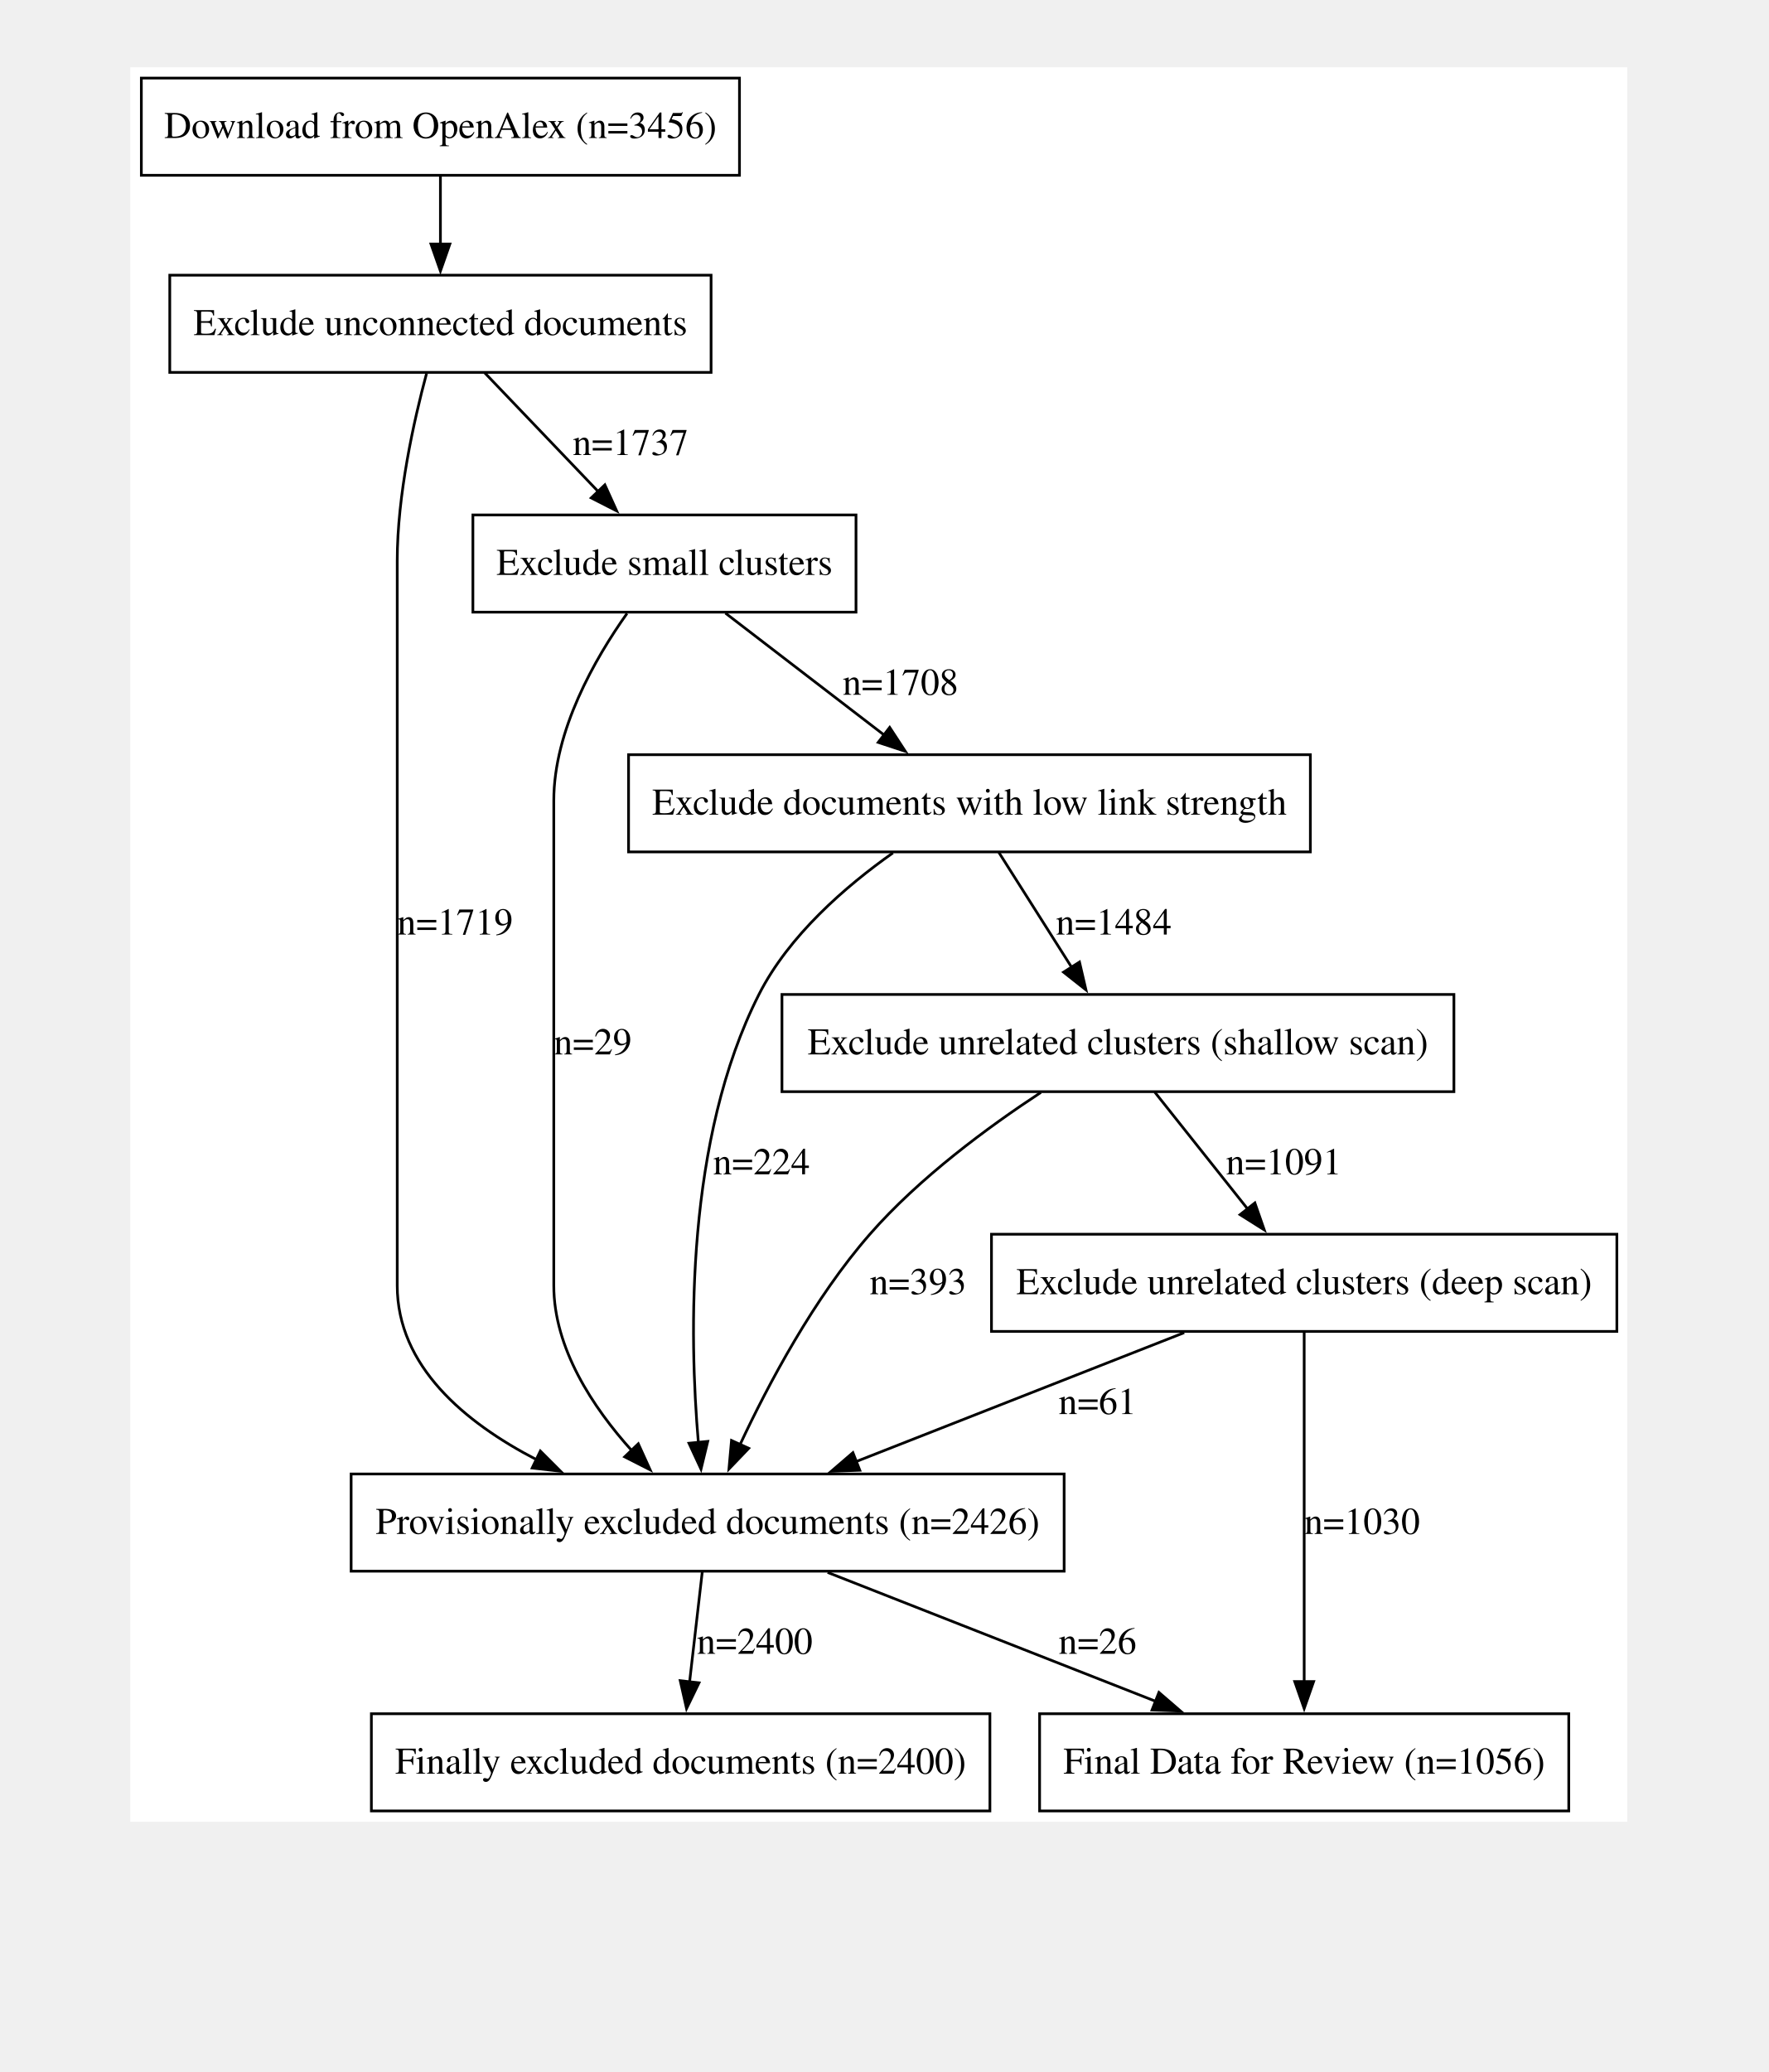
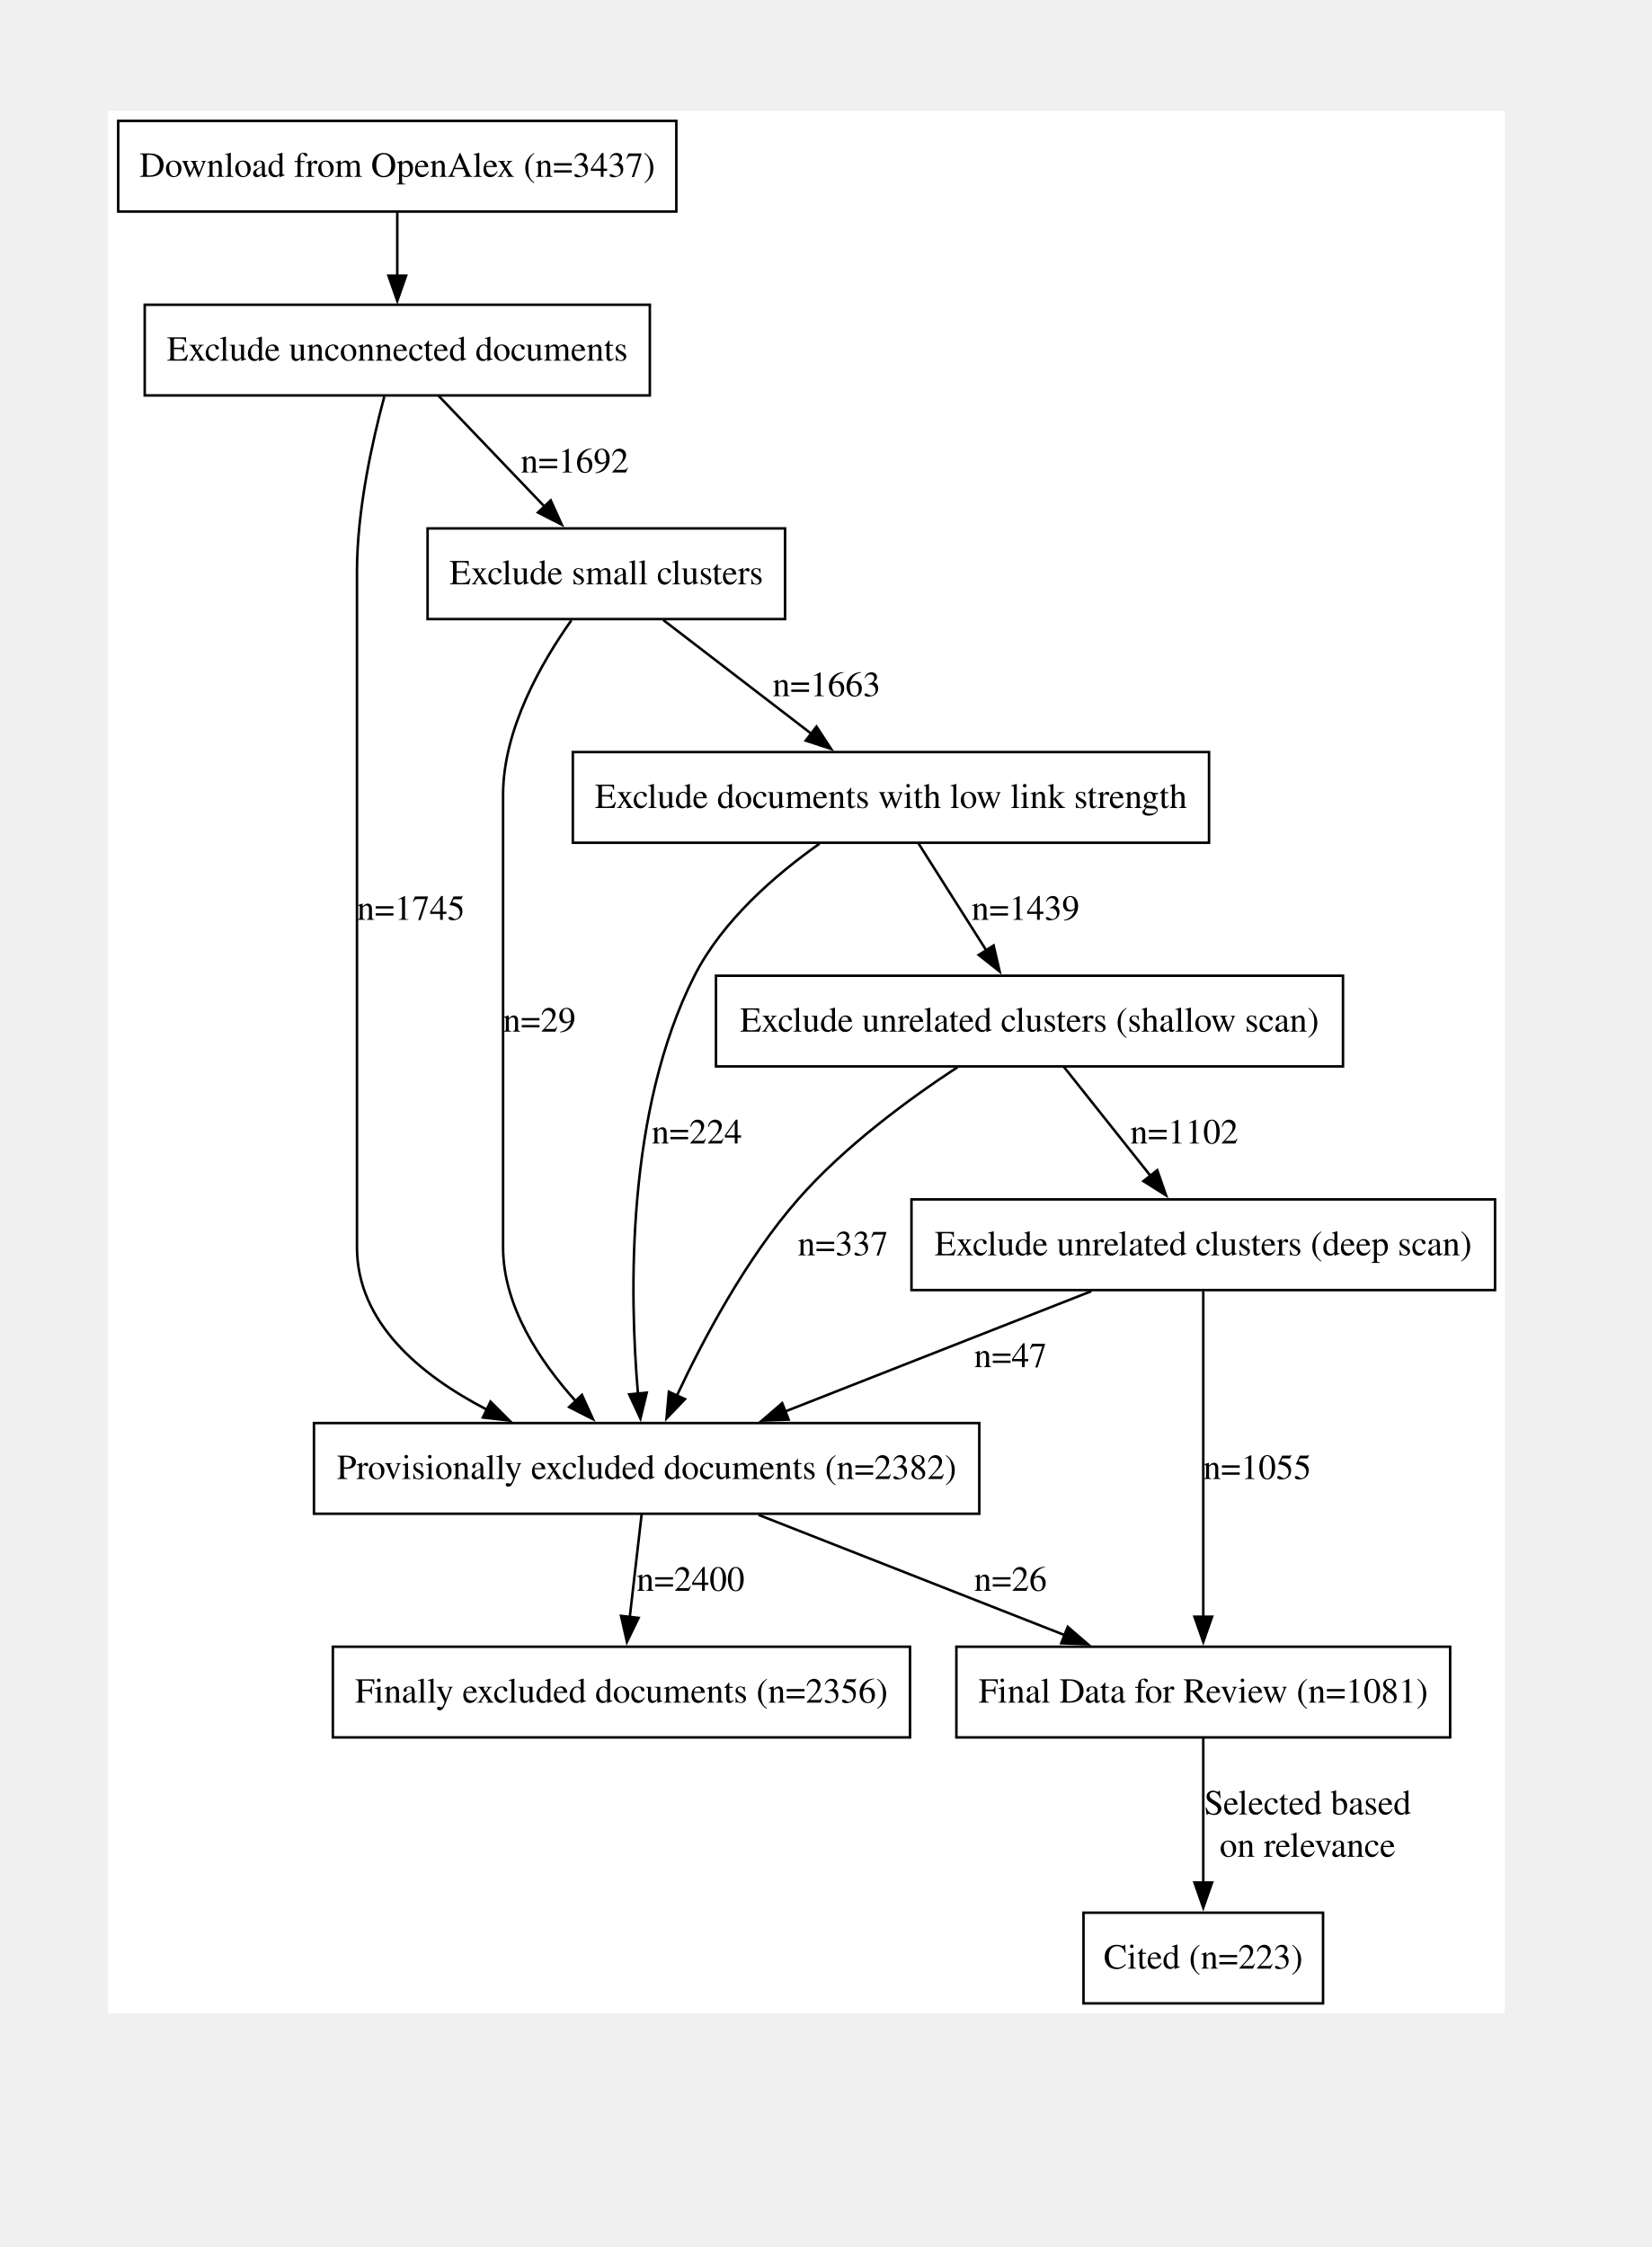
- <svg xmlns="http://www.w3.org/2000/svg" width="555pt" height="650pt" viewBox="0.00 0.00 554.57 649.8">
-   <g id="graph0" class="graph" transform="translate(44.12518,567.9306) scale(0.8467453)" data-name="G">
-     <polygon fill="white" stroke="none" points="-4,4 -4,-645.8 550.57,-645.8 550.57,4 -4,4" />
+ <svg xmlns="http://www.w3.org/2000/svg" width="555pt" height="755pt" viewBox="0.00 0.00 554.57 755.4">
+   <g id="graph0" class="graph" transform="translate(39.29142,673.4967) scale(0.8467453)" data-name="G">
+     <polygon fill="white" stroke="none" points="-4,4 -4,-751.4 550.57,-751.4 550.57,4 -4,4" />
    <g id="node1" class="node" pointer-events="visible" data-name="load_data">
-       <polygon fill="none" stroke="black" points="221.69,-641.8 0.1,-641.8 0.1,-605.8 221.69,-605.8 221.69,-641.8" />
-       <text text-anchor="middle" x="110.9" y="-619.6" font-family="Times,serif" font-size="14.00">Download from OpenAlex (n=3456)</text>
+       <polygon fill="none" stroke="black" points="221.69,-747.4 0.1,-747.4 0.1,-711.4 221.69,-711.4 221.69,-747.4" />
+       <text text-anchor="middle" x="110.9" y="-725.2" font-family="Times,serif" font-size="14.00">Download from OpenAlex (n=3437)</text>
    </g>
    <g id="node2" class="node" pointer-events="visible" data-name="filter_unconnected_documents">
-       <polygon fill="none" stroke="black" points="211.17,-568.8 10.63,-568.8 10.63,-532.8 211.17,-532.8 211.17,-568.8" />
-       <text text-anchor="middle" x="110.9" y="-546.6" font-family="Times,serif" font-size="14.00">Exclude unconnected documents</text>
+       <polygon fill="none" stroke="black" points="211.17,-674.4 10.63,-674.4 10.63,-638.4 211.17,-638.4 211.17,-674.4" />
+       <text text-anchor="middle" x="110.9" y="-652.2" font-family="Times,serif" font-size="14.00">Exclude unconnected documents</text>
    </g>
    <g id="edge1" class="edge" data-name="load_data-&gt;filter_unconnected_documents">
-       <path fill="none" stroke="black" d="M110.9,-605.61C110.9,-598.03 110.9,-588.9 110.9,-580.34" />
-       <polygon fill="black" stroke="black" points="114.4,-580.34 110.9,-570.34 107.4,-580.34 114.4,-580.34" />
+       <path fill="none" stroke="black" d="M110.9,-711.21C110.9,-703.63 110.9,-694.5 110.9,-685.94" />
+       <polygon fill="black" stroke="black" points="114.4,-685.94 110.9,-675.94 107.4,-685.94 114.4,-685.94" />
    </g>
    <g id="node3" class="node" pointer-events="visible" data-name="filter_clusters">
-       <polygon fill="none" stroke="black" points="264.86,-480 122.93,-480 122.93,-444 264.86,-444 264.86,-480" />
-       <text text-anchor="middle" x="193.9" y="-457.8" font-family="Times,serif" font-size="14.00">Exclude small clusters</text>
+       <polygon fill="none" stroke="black" points="264.86,-585.6 122.93,-585.6 122.93,-549.6 264.86,-549.6 264.86,-585.6" />
+       <text text-anchor="middle" x="193.9" y="-563.4" font-family="Times,serif" font-size="14.00">Exclude small clusters</text>
    </g>
    <g id="edge2" class="edge" data-name="filter_unconnected_documents-&gt;filter_clusters">
-       <path fill="none" stroke="black" d="M127.3,-532.65C139.38,-520.01 156.01,-502.62 169.64,-488.37" />
-       <polygon fill="black" stroke="black" points="171.82,-491.15 176.2,-481.5 166.76,-486.31 171.82,-491.15" />
-       <text text-anchor="middle" x="181.35" y="-502.2" font-family="Times,serif" font-size="14.00">n=1737</text>
+       <path fill="none" stroke="black" d="M127.3,-638.25C139.38,-625.61 156.01,-608.22 169.64,-593.97" />
+       <polygon fill="black" stroke="black" points="171.82,-596.75 176.2,-587.1 166.76,-591.91 171.82,-596.75" />
+       <text text-anchor="middle" x="181.35" y="-607.8" font-family="Times,serif" font-size="14.00">n=1692</text>
    </g>
    <g id="node7" class="node" pointer-events="visible" data-name="excluded_documents">
-       <polygon fill="none" stroke="black" points="341.97,-124.8 77.82,-124.8 77.82,-88.8 341.97,-88.8 341.97,-124.8" />
-       <text text-anchor="middle" x="209.9" y="-102.6" font-family="Times,serif" font-size="14.00">Provisionally excluded documents (n=2426)</text>
+       <polygon fill="none" stroke="black" points="341.97,-230.4 77.82,-230.4 77.82,-194.4 341.97,-194.4 341.97,-230.4" />
+       <text text-anchor="middle" x="209.9" y="-208.2" font-family="Times,serif" font-size="14.00">Provisionally excluded documents (n=2382)</text>
    </g>
    <g id="edge3" class="edge" data-name="filter_unconnected_documents-&gt;excluded_documents">
-       <path fill="none" stroke="black" d="M105.75,-532.35C101.07,-514.95 94.9,-487.36 94.9,-463 94.9,-463 94.9,-463 94.9,-194.6 94.9,-164.77 119.86,-143.89 146.52,-130.1" />
-       <polygon fill="black" stroke="black" points="147.92,-133.31 155.41,-125.82 144.88,-127.01 147.92,-133.31" />
-       <text text-anchor="middle" x="116.35" y="-324.6" font-family="Times,serif" font-size="14.00">n=1719</text>
+       <path fill="none" stroke="black" d="M105.75,-637.95C101.07,-620.55 94.9,-592.96 94.9,-568.6 94.9,-568.6 94.9,-568.6 94.9,-300.2 94.9,-270.37 119.86,-249.49 146.52,-235.7" />
+       <polygon fill="black" stroke="black" points="147.92,-238.91 155.41,-231.42 144.88,-232.61 147.92,-238.91" />
+       <text text-anchor="middle" x="116.35" y="-430.2" font-family="Times,serif" font-size="14.00">n=1745</text>
    </g>
    <g id="node4" class="node" pointer-events="visible" data-name="filter_low_links">
-       <polygon fill="none" stroke="black" points="433.19,-391.2 180.6,-391.2 180.6,-355.2 433.19,-355.2 433.19,-391.2" />
-       <text text-anchor="middle" x="306.9" y="-369" font-family="Times,serif" font-size="14.00">Exclude documents with low link strength</text>
+       <polygon fill="none" stroke="black" points="433.19,-496.8 180.6,-496.8 180.6,-460.8 433.19,-460.8 433.19,-496.8" />
+       <text text-anchor="middle" x="306.9" y="-474.6" font-family="Times,serif" font-size="14.00">Exclude documents with low link strength</text>
    </g>
    <g id="edge4" class="edge" data-name="filter_clusters-&gt;filter_low_links">
-       <path fill="none" stroke="black" d="M216.49,-443.64C233.35,-430.69 256.61,-412.83 275.31,-398.47" />
-       <polygon fill="black" stroke="black" points="277.34,-401.32 283.14,-392.45 273.08,-395.76 277.34,-401.32" />
-       <text text-anchor="middle" x="281.35" y="-413.4" font-family="Times,serif" font-size="14.00">n=1708</text>
+       <path fill="none" stroke="black" d="M216.49,-549.24C233.35,-536.29 256.61,-518.43 275.31,-504.07" />
+       <polygon fill="black" stroke="black" points="277.34,-506.92 283.14,-498.05 273.08,-501.36 277.34,-506.92" />
+       <text text-anchor="middle" x="281.35" y="-519" font-family="Times,serif" font-size="14.00">n=1663</text>
    </g>
    <g id="edge11" class="edge" data-name="filter_clusters-&gt;excluded_documents">
-       <path fill="none" stroke="black" d="M180.02,-443.51C168.12,-426.74 152.9,-400.2 152.9,-374.2 152.9,-374.2 152.9,-374.2 152.9,-194.6 152.9,-171.33 167.39,-149.45 181.76,-133.49" />
-       <polygon fill="black" stroke="black" points="184.21,-135.99 188.6,-126.34 179.15,-131.15 184.21,-135.99" />
-       <text text-anchor="middle" x="167.35" y="-280.2" font-family="Times,serif" font-size="14.00">n=29</text>
+       <path fill="none" stroke="black" d="M180.02,-549.11C168.12,-532.34 152.9,-505.8 152.9,-479.8 152.9,-479.8 152.9,-479.8 152.9,-300.2 152.9,-276.93 167.39,-255.05 181.76,-239.09" />
+       <polygon fill="black" stroke="black" points="184.21,-241.59 188.6,-231.94 179.15,-236.75 184.21,-241.59" />
+       <text text-anchor="middle" x="167.35" y="-385.8" font-family="Times,serif" font-size="14.00">n=29</text>
    </g>
    <g id="node5" class="node" pointer-events="visible" data-name="filter_unrelated_clusters">
-       <polygon fill="none" stroke="black" points="486.37,-302.4 237.43,-302.4 237.43,-266.4 486.37,-266.4 486.37,-302.4" />
-       <text text-anchor="middle" x="361.9" y="-280.2" font-family="Times,serif" font-size="14.00">Exclude unrelated clusters (shallow scan)</text>
+       <polygon fill="none" stroke="black" points="486.37,-408 237.43,-408 237.43,-372 486.37,-372 486.37,-408" />
+       <text text-anchor="middle" x="361.9" y="-385.8" font-family="Times,serif" font-size="14.00">Exclude unrelated clusters (shallow scan)</text>
    </g>
    <g id="edge6" class="edge" data-name="filter_low_links-&gt;filter_unrelated_clusters">
-       <path fill="none" stroke="black" d="M317.76,-355.05C325.47,-342.89 335.97,-326.31 344.8,-312.38" />
-       <polygon fill="black" stroke="black" points="347.66,-314.41 350.06,-304.09 341.75,-310.66 347.66,-314.41" />
-       <text text-anchor="middle" x="360.35" y="-324.6" font-family="Times,serif" font-size="14.00">n=1484</text>
+       <path fill="none" stroke="black" d="M317.76,-460.65C325.47,-448.49 335.97,-431.91 344.8,-417.98" />
+       <polygon fill="black" stroke="black" points="347.66,-420.01 350.06,-409.69 341.75,-416.26 347.66,-420.01" />
+       <text text-anchor="middle" x="360.35" y="-430.2" font-family="Times,serif" font-size="14.00">n=1439</text>
    </g>
    <g id="edge5" class="edge" data-name="filter_low_links-&gt;excluded_documents">
-       <path fill="none" stroke="black" d="M278.53,-354.83C261.07,-342.5 239.99,-324.28 228.9,-302.4 201.7,-248.73 203.06,-176.1 206.46,-136.48" />
-       <polygon fill="black" stroke="black" points="209.94,-136.88 207.44,-126.58 202.98,-136.19 209.94,-136.88" />
-       <text text-anchor="middle" x="229.85" y="-235.8" font-family="Times,serif" font-size="14.00">n=224</text>
+       <path fill="none" stroke="black" d="M278.53,-460.43C261.07,-448.1 239.99,-429.88 228.9,-408 201.7,-354.33 203.06,-281.7 206.46,-242.08" />
+       <polygon fill="black" stroke="black" points="209.94,-242.48 207.44,-232.18 202.98,-241.79 209.94,-242.48" />
+       <text text-anchor="middle" x="229.85" y="-341.4" font-family="Times,serif" font-size="14.00">n=224</text>
+     </g>
+     <g id="node6" class="node" pointer-events="visible" data-name="filter_unrelated_clusters_deep">
+       <polygon fill="none" stroke="black" points="546.74,-319.2 315.05,-319.2 315.05,-283.2 546.74,-283.2 546.74,-319.2" />
+       <text text-anchor="middle" x="430.9" y="-297" font-family="Times,serif" font-size="14.00">Exclude unrelated clusters (deep scan)</text>
+     </g>
+     <g id="edge8" class="edge" data-name="filter_unrelated_clusters-&gt;filter_unrelated_clusters_deep">
+       <path fill="none" stroke="black" d="M375.53,-371.85C385.39,-359.45 398.89,-342.47 410.09,-328.38" />
+       <polygon fill="black" stroke="black" points="412.63,-330.8 416.12,-320.8 407.15,-326.45 412.63,-330.8" />
+       <text text-anchor="middle" x="423.35" y="-341.4" font-family="Times,serif" font-size="14.00">n=1102</text>
    </g>
    <g id="edge7" class="edge" data-name="filter_unrelated_clusters-&gt;excluded_documents">
-       <path fill="none" stroke="black" d="M333.35,-266.12C313.86,-253.33 288.34,-234.56 270,-213.6 249.32,-189.97 232.39,-158.1 221.83,-135.53" />
-       <polygon fill="black" stroke="black" points="225.12,-134.31 217.79,-126.66 218.74,-137.21 225.12,-134.31" />
-       <text text-anchor="middle" x="287.85" y="-191.4" font-family="Times,serif" font-size="14.00">n=393</text>
+       <path fill="none" stroke="black" d="M333.35,-371.72C313.86,-358.93 288.34,-340.16 270,-319.2 249.32,-295.57 232.39,-263.7 221.83,-241.13" />
+       <polygon fill="black" stroke="black" points="225.12,-239.91 217.79,-232.26 218.74,-242.81 225.12,-239.91" />
+       <text text-anchor="middle" x="287.85" y="-297" font-family="Times,serif" font-size="14.00">n=337</text>
    </g>
    <g id="edge9" class="edge" data-name="filter_unrelated_clusters_deep-&gt;excluded_documents">
-       <path fill="none" stroke="black" d="M386.44,-177.14C351.3,-163.34 302.09,-144.01 264.54,-129.26" />
-       <polygon fill="black" stroke="black" points="266.28,-126.18 255.69,-125.79 263.72,-132.7 266.28,-126.18" />
-       <text text-anchor="middle" x="354.35" y="-147" font-family="Times,serif" font-size="14.00">n=61</text>
+       <path fill="none" stroke="black" d="M386.44,-282.74C351.3,-268.94 302.09,-249.61 264.54,-234.86" />
+       <polygon fill="black" stroke="black" points="266.28,-231.78 255.69,-231.39 263.72,-238.3 266.28,-231.78" />
+       <text text-anchor="middle" x="354.35" y="-252.6" font-family="Times,serif" font-size="14.00">n=47</text>
    </g>
    <g id="node9" class="node" pointer-events="visible" data-name="final_data">
-       <polygon fill="none" stroke="black" points="528.92,-36 332.88,-36 332.88,0 528.92,0 528.92,-36" />
-       <text text-anchor="middle" x="430.9" y="-13.8" font-family="Times,serif" font-size="14.00">Final Data for Review (n=1056)</text>
-     </g>
-     <g id="node6" class="node" pointer-events="visible" data-name="filter_unrelated_clusters_deep">
-       <polygon fill="none" stroke="black" points="546.74,-213.6 315.05,-213.6 315.05,-177.6 546.74,-177.6 546.74,-213.6" />
-       <text text-anchor="middle" x="430.9" y="-191.4" font-family="Times,serif" font-size="14.00">Exclude unrelated clusters (deep scan)</text>
-     </g>
-     <g id="edge8" class="edge" data-name="filter_unrelated_clusters-&gt;filter_unrelated_clusters_deep" data-comment="filter_unrelated_clusters_deep">
-       <path fill="none" stroke="black" d="M375.53,-266.25C385.39,-253.85 398.89,-236.87 410.09,-222.78" />
-       <polygon fill="black" stroke="black" points="412.63,-225.2 416.12,-215.2 407.15,-220.85 412.63,-225.2" />
-       <text text-anchor="middle" x="423.35" y="-235.8" font-family="Times,serif" font-size="14.00">n=1091</text>
+       <polygon fill="none" stroke="black" points="528.92,-141.6 332.88,-141.6 332.88,-105.6 528.92,-105.6 528.92,-141.6" />
+       <text text-anchor="middle" x="430.9" y="-119.4" font-family="Times,serif" font-size="14.00">Final Data for Review (n=1081)</text>
    </g>
    <g id="edge10" class="edge" data-name="filter_unrelated_clusters_deep-&gt;final_data">
-       <path fill="none" stroke="black" d="M430.9,-177.12C430.9,-146.88 430.9,-84.52 430.9,-47.8" />
-       <polygon fill="black" stroke="black" points="434.4,-47.92 430.9,-37.92 427.4,-47.92 434.4,-47.92" />
-       <text text-anchor="middle" x="452.35" y="-102.6" font-family="Times,serif" font-size="14.00">n=1030</text>
+       <path fill="none" stroke="black" d="M430.9,-282.72C430.9,-252.48 430.9,-190.12 430.9,-153.4" />
+       <polygon fill="black" stroke="black" points="434.4,-153.52 430.9,-143.52 427.4,-153.52 434.4,-153.52" />
+       <text text-anchor="middle" x="452.35" y="-208.2" font-family="Times,serif" font-size="14.00">n=1055</text>
    </g>
-     <g id="node8" class="node" pointer-events="visible" data-name="final_excluded_documents" data-comment="filter_unrelated_clusters_deep-&gt;final_data">
-       <polygon fill="none" stroke="black" points="314.47,-36 85.32,-36 85.32,0 314.47,0 314.47,-36" />
-       <text text-anchor="middle" x="199.9" y="-13.8" font-family="Times,serif" font-size="14.00">Finally excluded documents (n=2400)</text>
+     <g id="node8" class="node" pointer-events="visible" data-name="final_excluded_documents">
+       <polygon fill="none" stroke="black" points="314.47,-141.6 85.32,-141.6 85.32,-105.6 314.47,-105.6 314.47,-141.6" />
+       <text text-anchor="middle" x="199.9" y="-119.4" font-family="Times,serif" font-size="14.00">Finally excluded documents (n=2356)</text>
    </g>
-     <g id="edge12" class="edge" data-name="excluded_documents-&gt;final_excluded_documents" data-comment="filter_unrelated_clusters_deep-&gt;final_data">
-       <path fill="none" stroke="black" d="M207.92,-88.65C206.58,-76.96 204.76,-61.19 203.19,-47.62" />
-       <polygon fill="black" stroke="black" points="206.7,-47.45 202.08,-37.91 199.74,-48.25 206.7,-47.45" />
-       <text text-anchor="middle" x="227.35" y="-58.2" font-family="Times,serif" font-size="14.00">n=2400</text>
+     <g id="edge12" class="edge" data-name="excluded_documents-&gt;final_excluded_documents">
+       <path fill="none" stroke="black" d="M207.92,-194.25C206.58,-182.56 204.76,-166.79 203.19,-153.22" />
+       <polygon fill="black" stroke="black" points="206.7,-153.05 202.08,-143.51 199.74,-153.85 206.7,-153.05" />
+       <text text-anchor="middle" x="227.35" y="-163.8" font-family="Times,serif" font-size="14.00">n=2400</text>
    </g>
-     <g id="edge13" class="edge" data-name="excluded_documents-&gt;final_data" data-comment="filter_unrelated_clusters_deep-&gt;final_data">
-       <path fill="none" stroke="black" d="M254.35,-88.34C289.5,-74.54 338.71,-55.21 376.25,-40.46" />
-       <polygon fill="black" stroke="black" points="377.08,-43.9 385.1,-36.99 374.52,-37.38 377.08,-43.9" />
-       <text text-anchor="middle" x="354.35" y="-58.2" font-family="Times,serif" font-size="14.00">n=26</text>
+     <g id="edge13" class="edge" data-name="excluded_documents-&gt;final_data">
+       <path fill="none" stroke="black" d="M254.35,-193.94C289.5,-180.14 338.71,-160.81 376.25,-146.06" />
+       <polygon fill="black" stroke="black" points="377.08,-149.5 385.1,-142.59 374.52,-142.98 377.08,-149.5" />
+       <text text-anchor="middle" x="354.35" y="-163.8" font-family="Times,serif" font-size="14.00">n=26</text>
+     </g>
+     <g id="node10" class="node" pointer-events="visible" data-name="in_paper" data-comment="in">
+       <polygon fill="none" stroke="black" points="478.45,-36 383.35,-36 383.35,0 478.45,0 478.45,-36" />
+       <text text-anchor="middle" x="430.9" y="-13.8" font-family="Times,serif" font-size="14.00">Cited (n=223)</text>
+     </g>
+     <g id="edge14" class="edge" data-name="final_data-&gt;in_paper">
+       <path fill="none" stroke="black" d="M430.9,-105.49C430.9,-89.84 430.9,-66.37 430.9,-47.82" />
+       <polygon fill="black" stroke="black" points="434.4,-47.99 430.9,-37.99 427.4,-47.99 434.4,-47.99" />
+       <text text-anchor="middle" x="472.3" y="-75" font-family="Times,serif" font-size="14.00">Selected based</text>
+       <text text-anchor="middle" x="472.3" y="-58.2" font-family="Times,serif" font-size="14.00">on relevance</text>
    </g>
  </g>
</svg>
